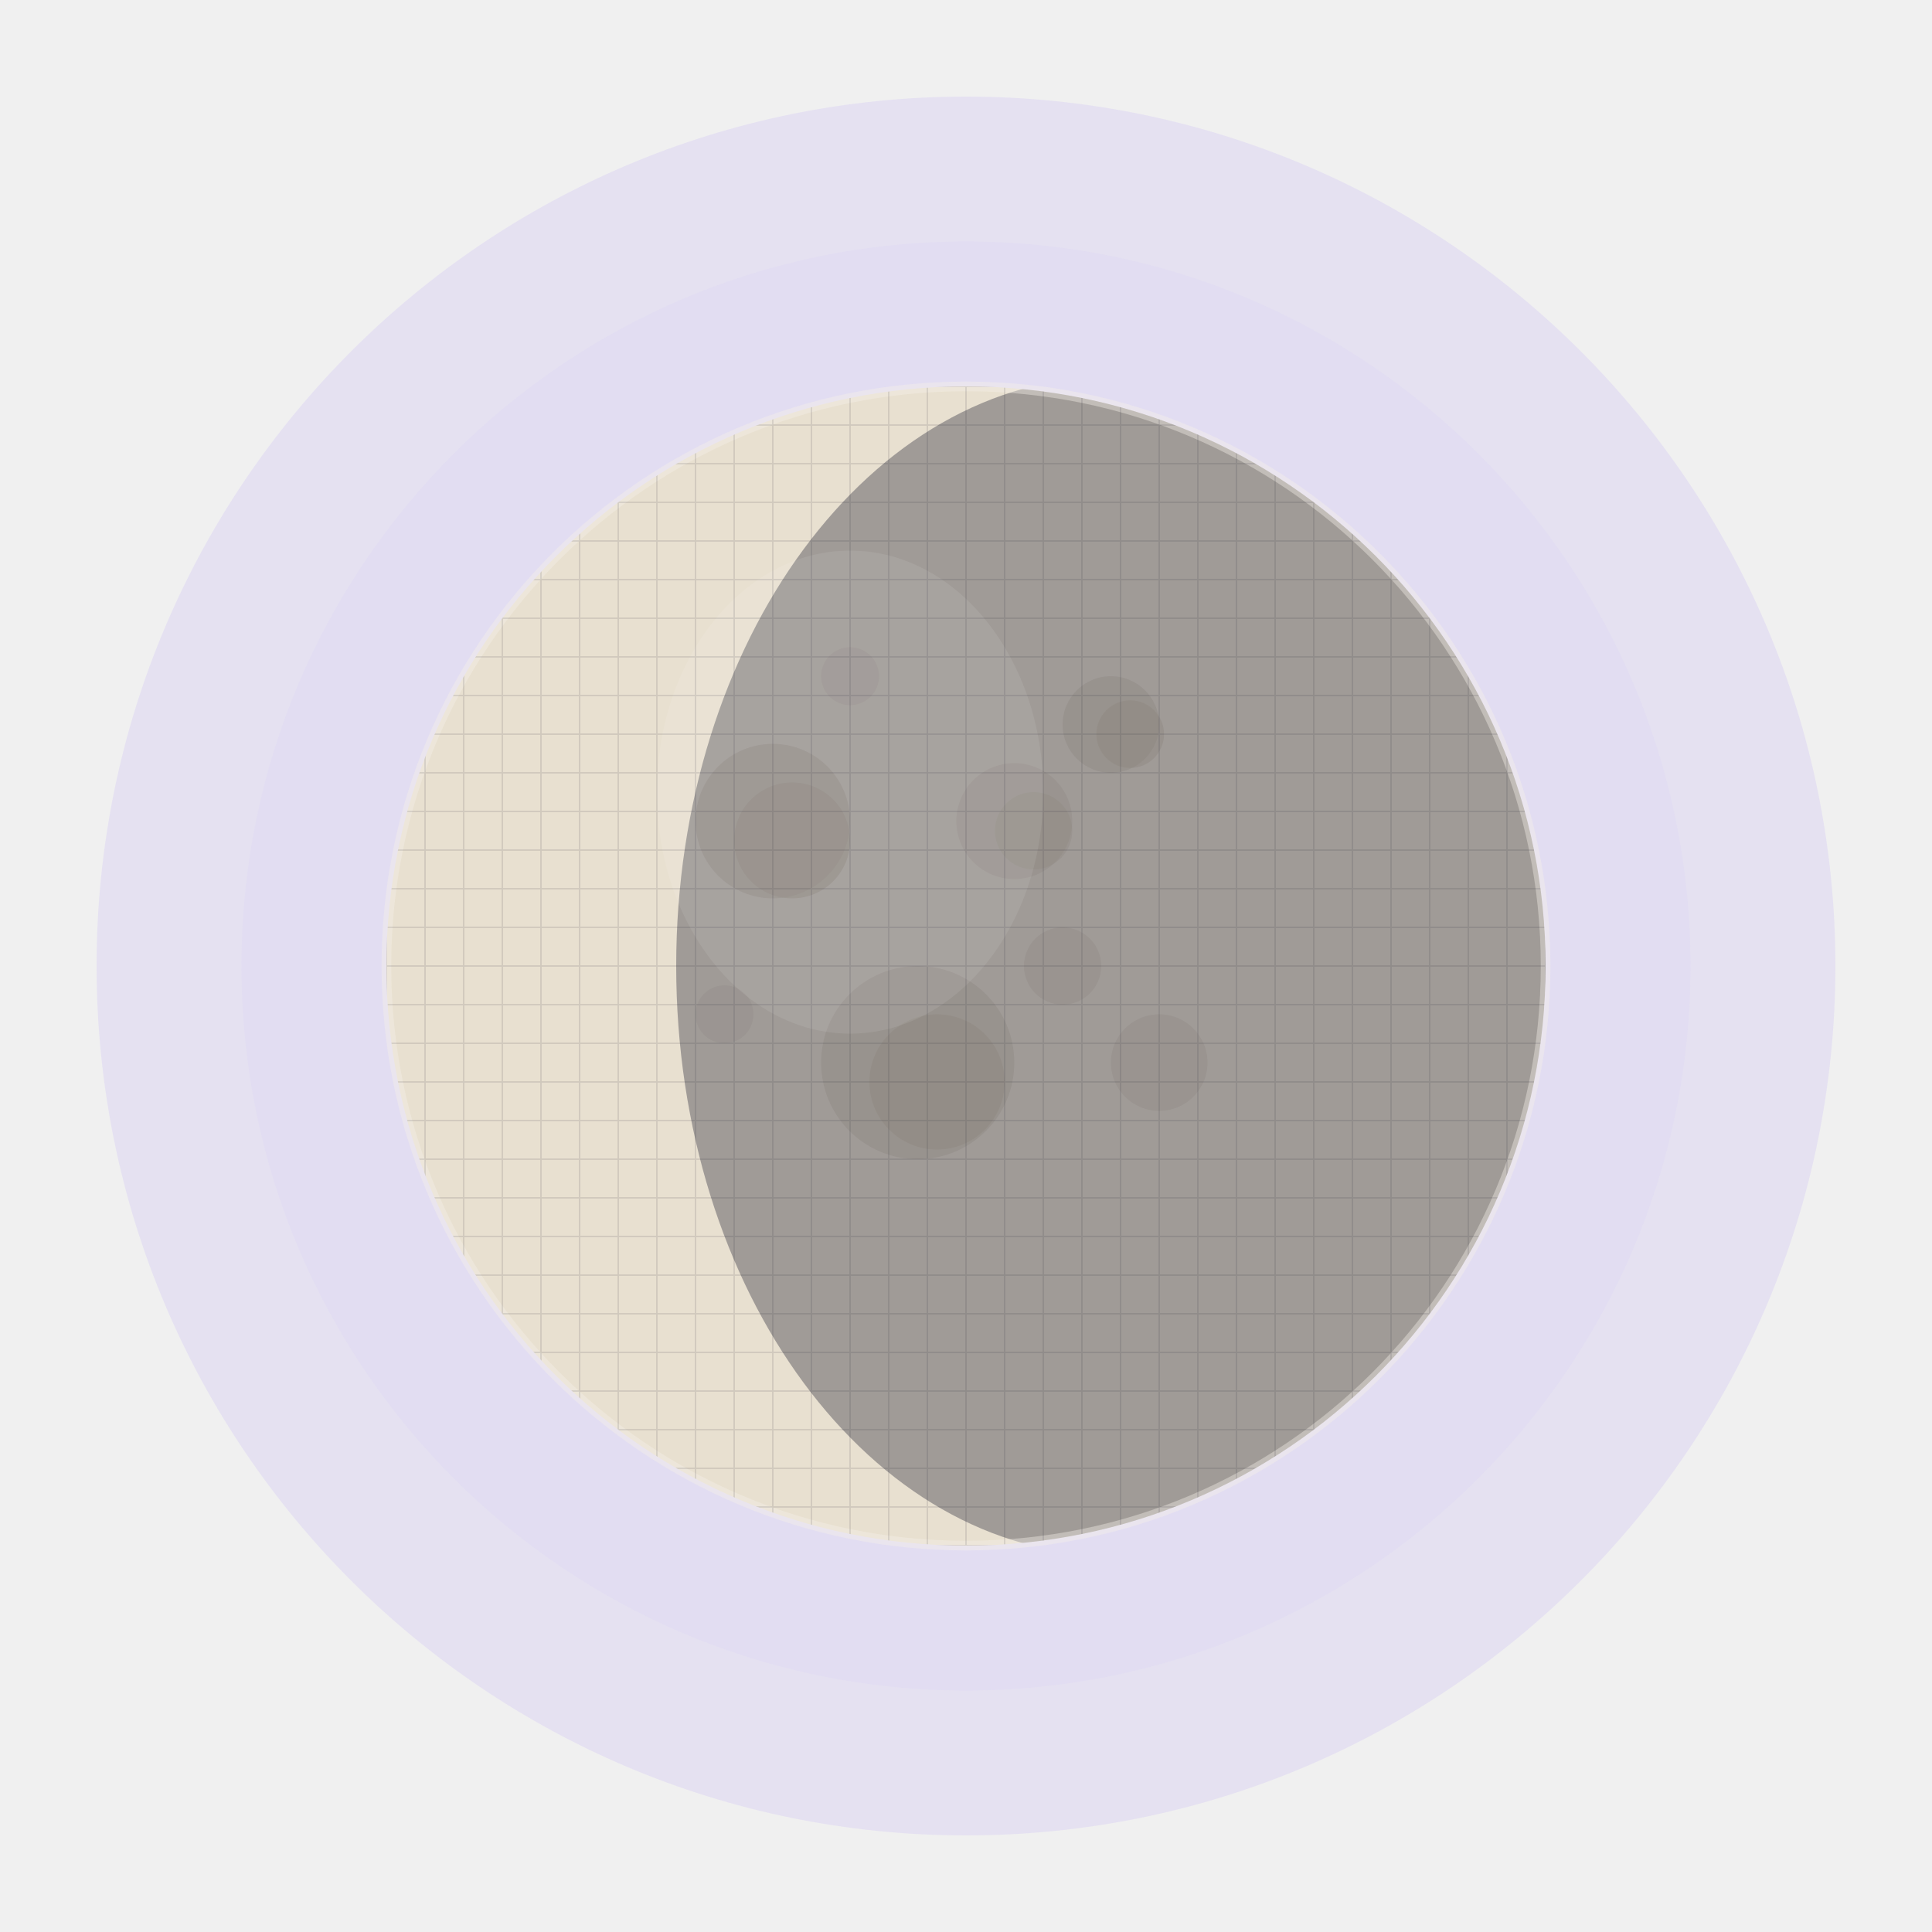
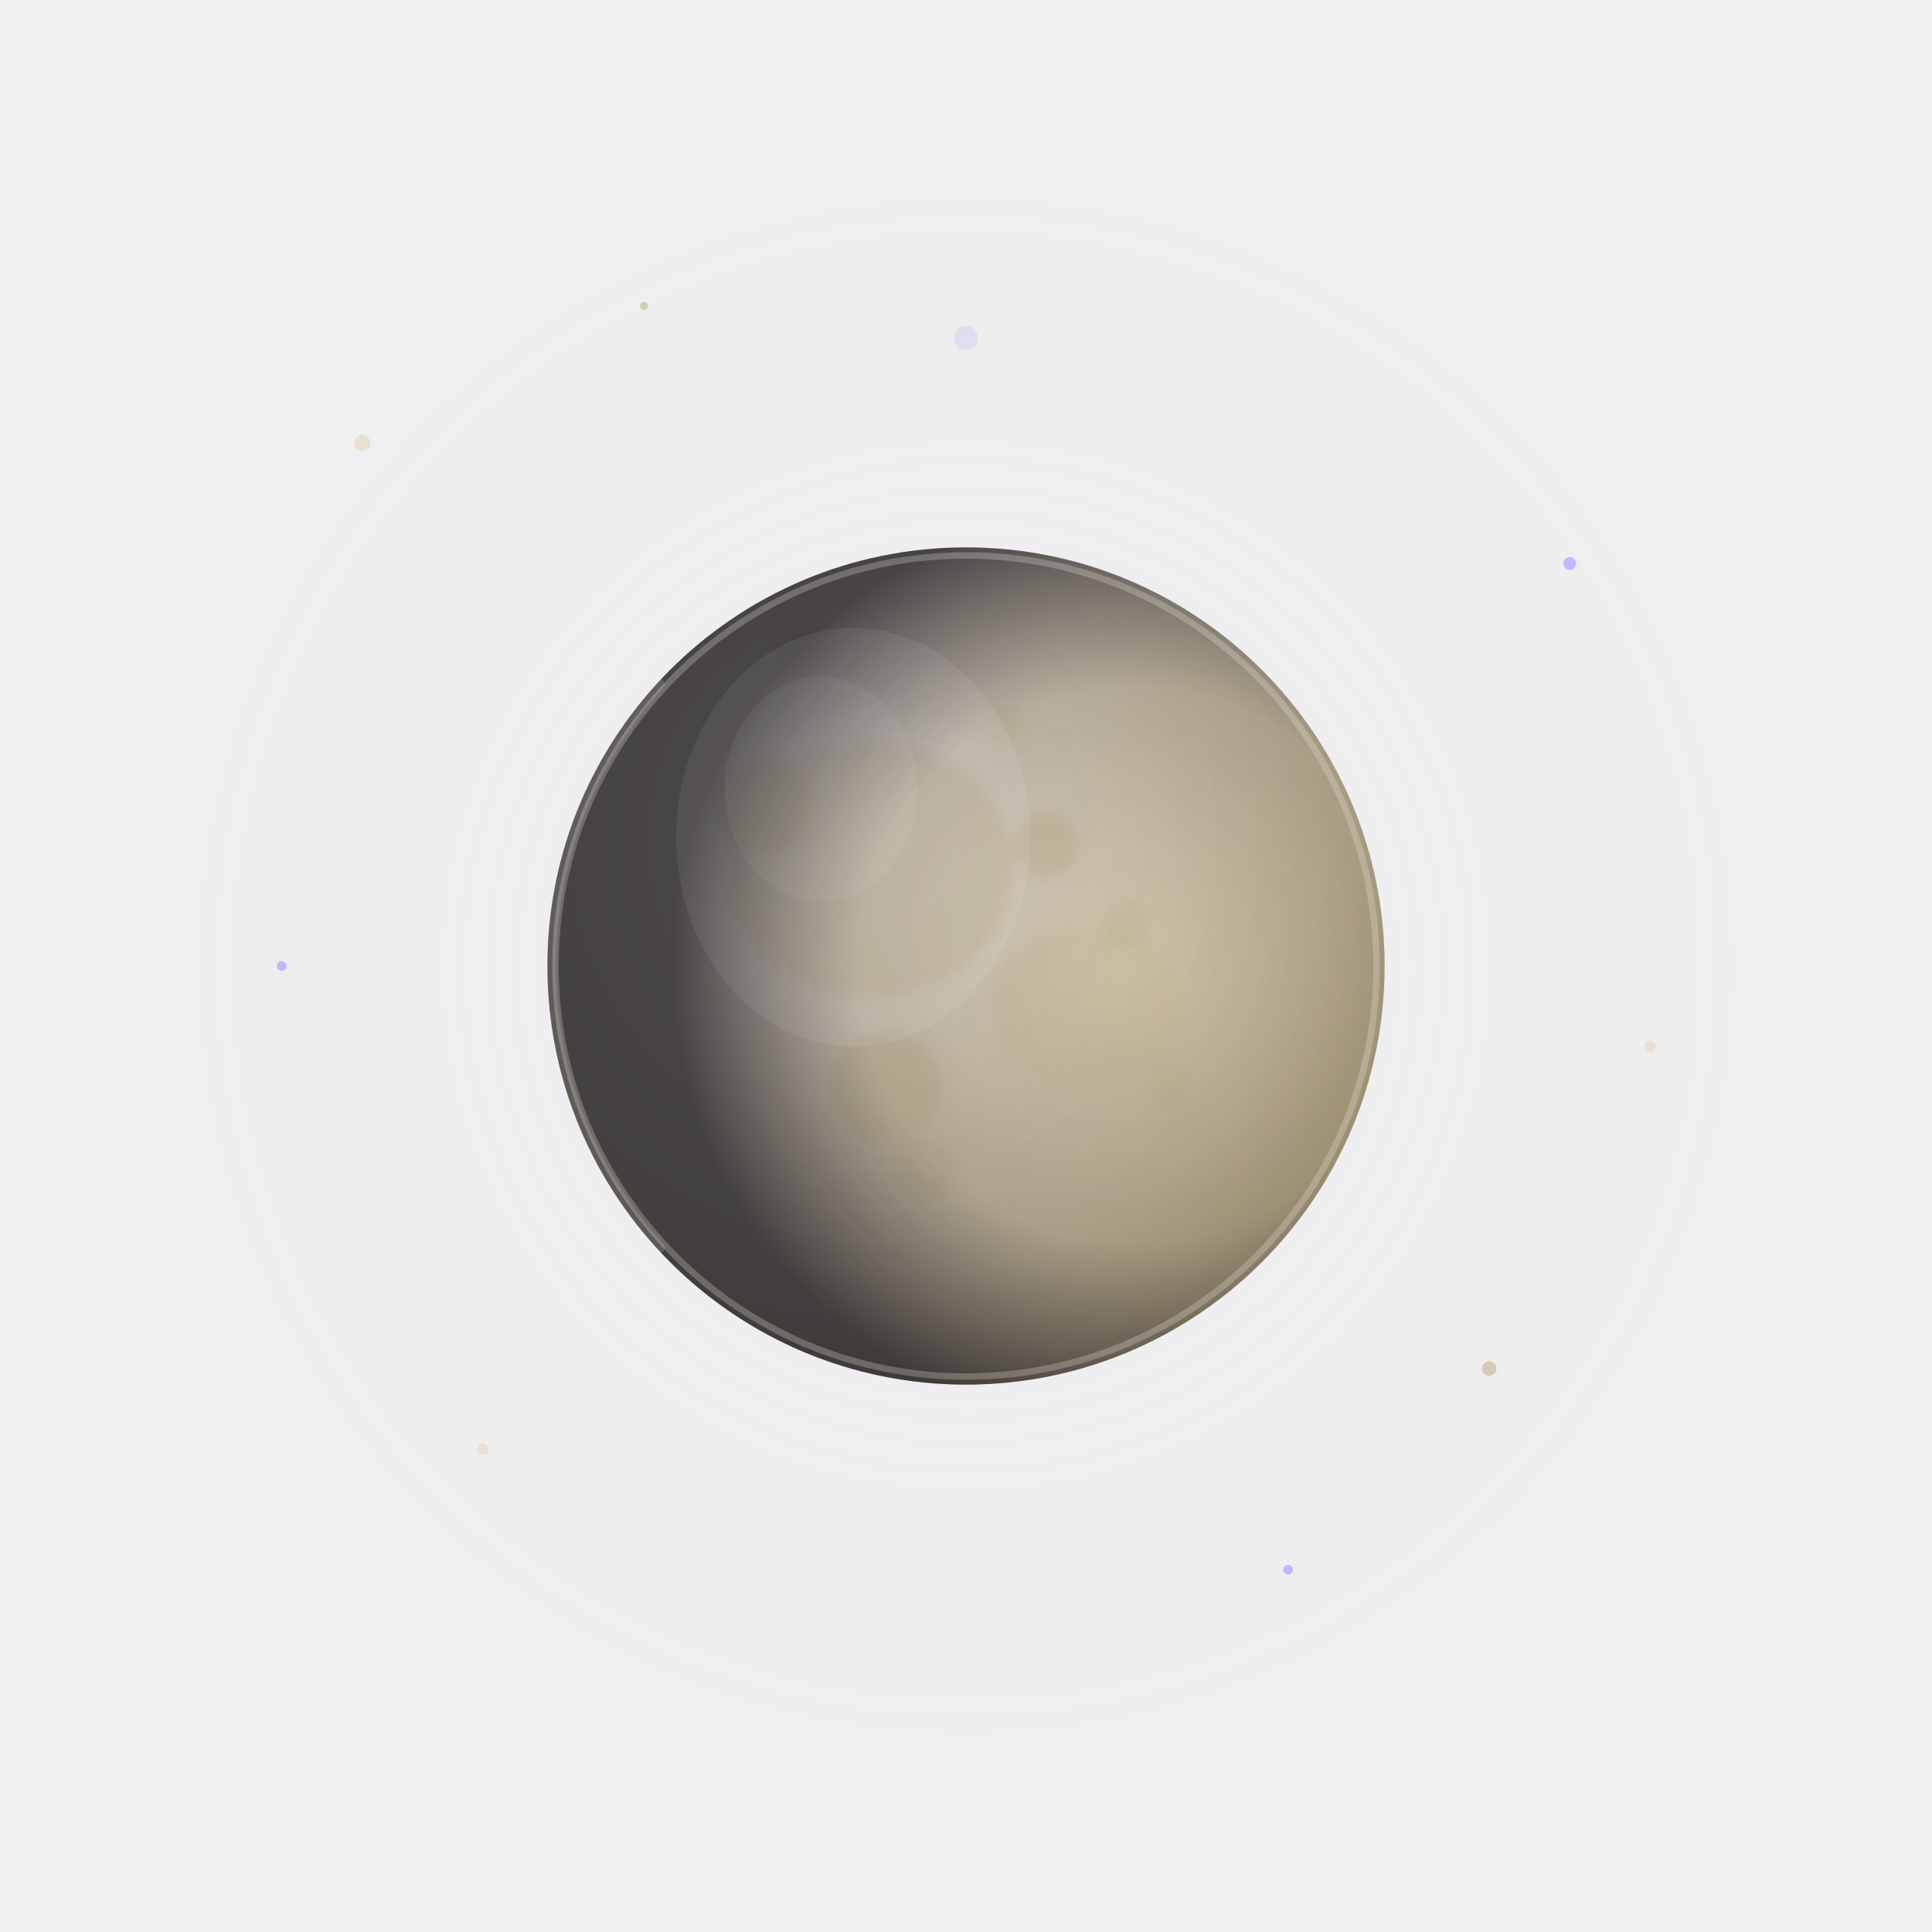
- <svg xmlns="http://www.w3.org/2000/svg" viewBox="0 0 200 200" width="200" height="200">
+ <svg xmlns="http://www.w3.org/2000/svg" viewBox="0 0 240 240" width="240" height="240">
  <style>
-     @keyframes spin {
-       0%   { transform: scaleX(1); }
-       25%  { transform: scaleX(0.3); }
-       50%  { transform: scaleX(-1); }
-       75%  { transform: scaleX(-0.3); }
-       100% { transform: scaleX(1); }
+     @keyframes orbit {
+       0%   { transform: rotate(0deg); }
+       100% { transform: rotate(360deg); }
    }
-     @keyframes shadow-shift {
-       0%   { cx: 115; }
-       25%  { cx: 100; }
-       50%  { cx: 85; }
-       75%  { cx: 100; }
-       100% { cx: 115; }
+     @keyframes float {
+       0%, 100% { transform: translateY(0); }
+       50%      { transform: translateY(-6px); }
    }
-     @keyframes glow-pulse {
-       0%, 100% { opacity: 0.15; r: 90; }
-       50%      { opacity: 0.25; r: 95; }
+     @keyframes twinkle1 {
+       0%, 100% { opacity: 0.8; }
+       50%      { opacity: 0.2; }
    }
-     .moon-body {
-       transform-origin: 100px 100px;
-       animation: spin 4s ease-in-out infinite;
+     @keyframes twinkle2 {
+       0%, 100% { opacity: 0.3; }
+       50%      { opacity: 0.9; }
    }
-     .shadow-ellipse {
-       animation: shadow-shift 4s ease-in-out infinite;
+     @keyframes twinkle3 {
+       0%, 100% { opacity: 0.5; }
+       50%      { opacity: 0.1; }
    }
-     .glow {
-       animation: glow-pulse 4s ease-in-out infinite;
+     .moon-group {
+       animation: float 6s ease-in-out infinite;
    }
+     .orbit-ring {
+       transform-origin: 120px 120px;
+       animation: orbit 20s linear infinite;
+     }
+     .star1 { animation: twinkle1 3s ease-in-out infinite; }
+     .star2 { animation: twinkle2 4s ease-in-out infinite; }
+     .star3 { animation: twinkle3 2.5s ease-in-out infinite; }
  </style>
-   <circle class="glow" cx="100" cy="100" r="90" fill="#a78bfa" opacity="0.15" />
-   <circle class="glow" cx="100" cy="100" r="75" fill="#c4b5fd" opacity="0.1" style="animation-delay: -1s" />
-   <circle cx="100" cy="100" r="60" fill="#e8e0d0" />
-   <g class="moon-body">
-     <circle cx="80" cy="85" r="8" fill="#d4cbb8" opacity="0.7" />
-     <circle cx="82" cy="87" r="6" fill="#c9bfa8" opacity="0.5" />
-     <circle cx="115" cy="75" r="5" fill="#d4cbb8" opacity="0.6" />
-     <circle cx="117" cy="76" r="3.5" fill="#c9bfa8" opacity="0.4" />
-     <circle cx="95" cy="110" r="10" fill="#d4cbb8" opacity="0.6" />
-     <circle cx="97" cy="112" r="7" fill="#c9bfa8" opacity="0.4" />
-     <circle cx="110" cy="100" r="4" fill="#d4cbb8" opacity="0.5" />
-     <circle cx="75" cy="105" r="3" fill="#d4cbb8" opacity="0.4" />
-     <circle cx="105" cy="85" r="6" fill="#d4cbb8" opacity="0.5" />
-     <circle cx="107" cy="86" r="4" fill="#c9bfa8" opacity="0.3" />
-     <circle cx="88" cy="70" r="3" fill="#d4cbb8" opacity="0.4" />
-     <circle cx="120" cy="110" r="5" fill="#d4cbb8" opacity="0.5" />
+   <defs>
+     <radialGradient id="moonGrad" cx="0.4" cy="0.35" r="0.65">
+       <stop offset="0%" stop-color="#f5f0e6" />
+       <stop offset="40%" stop-color="#e8dfc8" />
+       <stop offset="80%" stop-color="#d4c9a8" />
+       <stop offset="100%" stop-color="#c2b48c" />
+     </radialGradient>
+     <radialGradient id="shadowGrad" cx="0.7" cy="0.5" r="0.55">
+       <stop offset="0%" stop-color="#1a1a2e" stop-opacity="0" />
+       <stop offset="60%" stop-color="#1a1a2e" stop-opacity="0.15" />
+       <stop offset="100%" stop-color="#0d0d1a" stop-opacity="0.7" />
+     </radialGradient>
+     <radialGradient id="glowGrad" cx="0.5" cy="0.5" r="0.5">
+       <stop offset="0%" stop-color="#e8dfc8" stop-opacity="0.12" />
+       <stop offset="60%" stop-color="#c4b5fd" stop-opacity="0.04" />
+       <stop offset="100%" stop-color="#1a1a2e" stop-opacity="0" />
+     </radialGradient>
+     <filter id="crater-blur">
+       <feGaussianBlur stdDeviation="0.8" />
+     </filter>
+     <filter id="inner-shadow">
+       <feGaussianBlur in="SourceAlpha" stdDeviation="4" result="blur" />
+       <feOffset dx="3" dy="3" />
+       <feComposite in2="SourceAlpha" operator="arithmetic" k2="-1" k3="1" />
+       <feFlood flood-color="#8b7355" flood-opacity="0.3" />
+       <feComposite in2="SourceGraphic" operator="in" />
+       <feMerge>
+         <feMergeNode in="SourceGraphic" />
+         <feMergeNode />
+       </feMerge>
+     </filter>
+     <clipPath id="moonClip">
+       <circle cx="120" cy="120" r="52" />
+     </clipPath>
+   </defs>
+   <circle cx="120" cy="120" r="100" fill="url(#glowGrad)" />
+   <g class="orbit-ring" opacity="0.3">
+     <circle cx="120" cy="42" r="1.5" fill="#c4b5fd" />
  </g>
-   <clipPath id="moon-clip">
-     <circle cx="100" cy="100" r="60" />
-   </clipPath>
-   <ellipse class="shadow-ellipse" cx="115" cy="100" rx="45" ry="61" fill="#1a1a2e" opacity="0.35" clip-path="url(#moon-clip)" />
-   <circle cx="100" cy="100" r="60" fill="none" stroke="#f5f0e8" stroke-width="1" opacity="0.4" />
-   <ellipse cx="88" cy="82" rx="20" ry="25" fill="white" opacity="0.08" clip-path="url(#moon-clip)" />
-   <defs>
-     <pattern id="pixel-grid" width="4" height="4" patternUnits="userSpaceOnUse">
-       <rect width="4" height="4" fill="none" stroke="#1a1a2e" stroke-width="0.15" opacity="0.12" />
-     </pattern>
-   </defs>
-   <circle cx="100" cy="100" r="60" fill="url(#pixel-grid)" />
+   <circle class="star1" cx="45" cy="55" r="1" fill="#e8e0d0" />
+   <circle class="star2" cx="195" cy="70" r="0.8" fill="#c4b5fd" />
+   <circle class="star3" cx="60" cy="180" r="0.7" fill="#e8e0d0" />
+   <circle class="star1" cx="185" cy="170" r="0.9" fill="#d4cbb8" />
+   <circle class="star2" cx="35" cy="120" r="0.6" fill="#c4b5fd" />
+   <circle class="star3" cx="205" cy="130" r="0.7" fill="#e8e0d0" />
+   <circle class="star1" cx="80" cy="38" r="0.5" fill="#d4cbb8" />
+   <circle class="star2" cx="160" cy="195" r="0.6" fill="#c4b5fd" />
+   <g class="moon-group">
+     <circle cx="120" cy="120" r="52" fill="url(#moonGrad)" filter="url(#inner-shadow)" />
+     <g clip-path="url(#moonClip)" filter="url(#crater-blur)">
+       <ellipse cx="108" cy="108" rx="18" ry="16" fill="#c2b48c" opacity="0.4" />
+       <ellipse cx="135" cy="125" rx="12" ry="10" fill="#c2b48c" opacity="0.3" />
+       <circle cx="95" cy="100" r="6" fill="#b8a87a" opacity="0.35" />
+       <circle cx="94" cy="99" r="5.5" fill="#cfc0a0" opacity="0.2" />
+       <circle cx="130" cy="105" r="4" fill="#b8a87a" opacity="0.3" />
+       <circle cx="129" cy="104" r="3.5" fill="#cfc0a0" opacity="0.15" />
+       <circle cx="110" cy="135" r="7" fill="#b8a87a" opacity="0.3" />
+       <circle cx="109" cy="134" r="6" fill="#cfc0a0" opacity="0.15" />
+       <circle cx="140" cy="115" r="3" fill="#b8a87a" opacity="0.25" />
+       <circle cx="100" cy="80" r="3.5" fill="#b8a87a" opacity="0.2" />
+       <circle cx="125" cy="90" r="2.5" fill="#b8a87a" opacity="0.2" />
+       <circle cx="115" cy="145" r="4" fill="#b8a87a" opacity="0.25" />
+       <circle cx="85" cy="120" r="2" fill="#b8a87a" opacity="0.2" />
+       <circle cx="145" cy="135" r="3" fill="#b8a87a" opacity="0.15" />
+     </g>
+     <circle cx="120" cy="120" r="52" fill="url(#shadowGrad)" clip-path="url(#moonClip)" />
+     <ellipse cx="106" cy="104" rx="22" ry="26" fill="white" opacity="0.07" clip-path="url(#moonClip)" />
+     <ellipse cx="102" cy="98" rx="12" ry="14" fill="white" opacity="0.05" clip-path="url(#moonClip)" />
+     <circle cx="120" cy="120" r="51" fill="none" stroke="#f5f0e6" stroke-width="0.8" opacity="0.25" />
+     <path d="M 82 85 A 52 52 0 0 0 82 155" fill="none" stroke="#f5f0e6" stroke-width="1.2" opacity="0.15" stroke-linecap="round" />
+   </g>
</svg>
